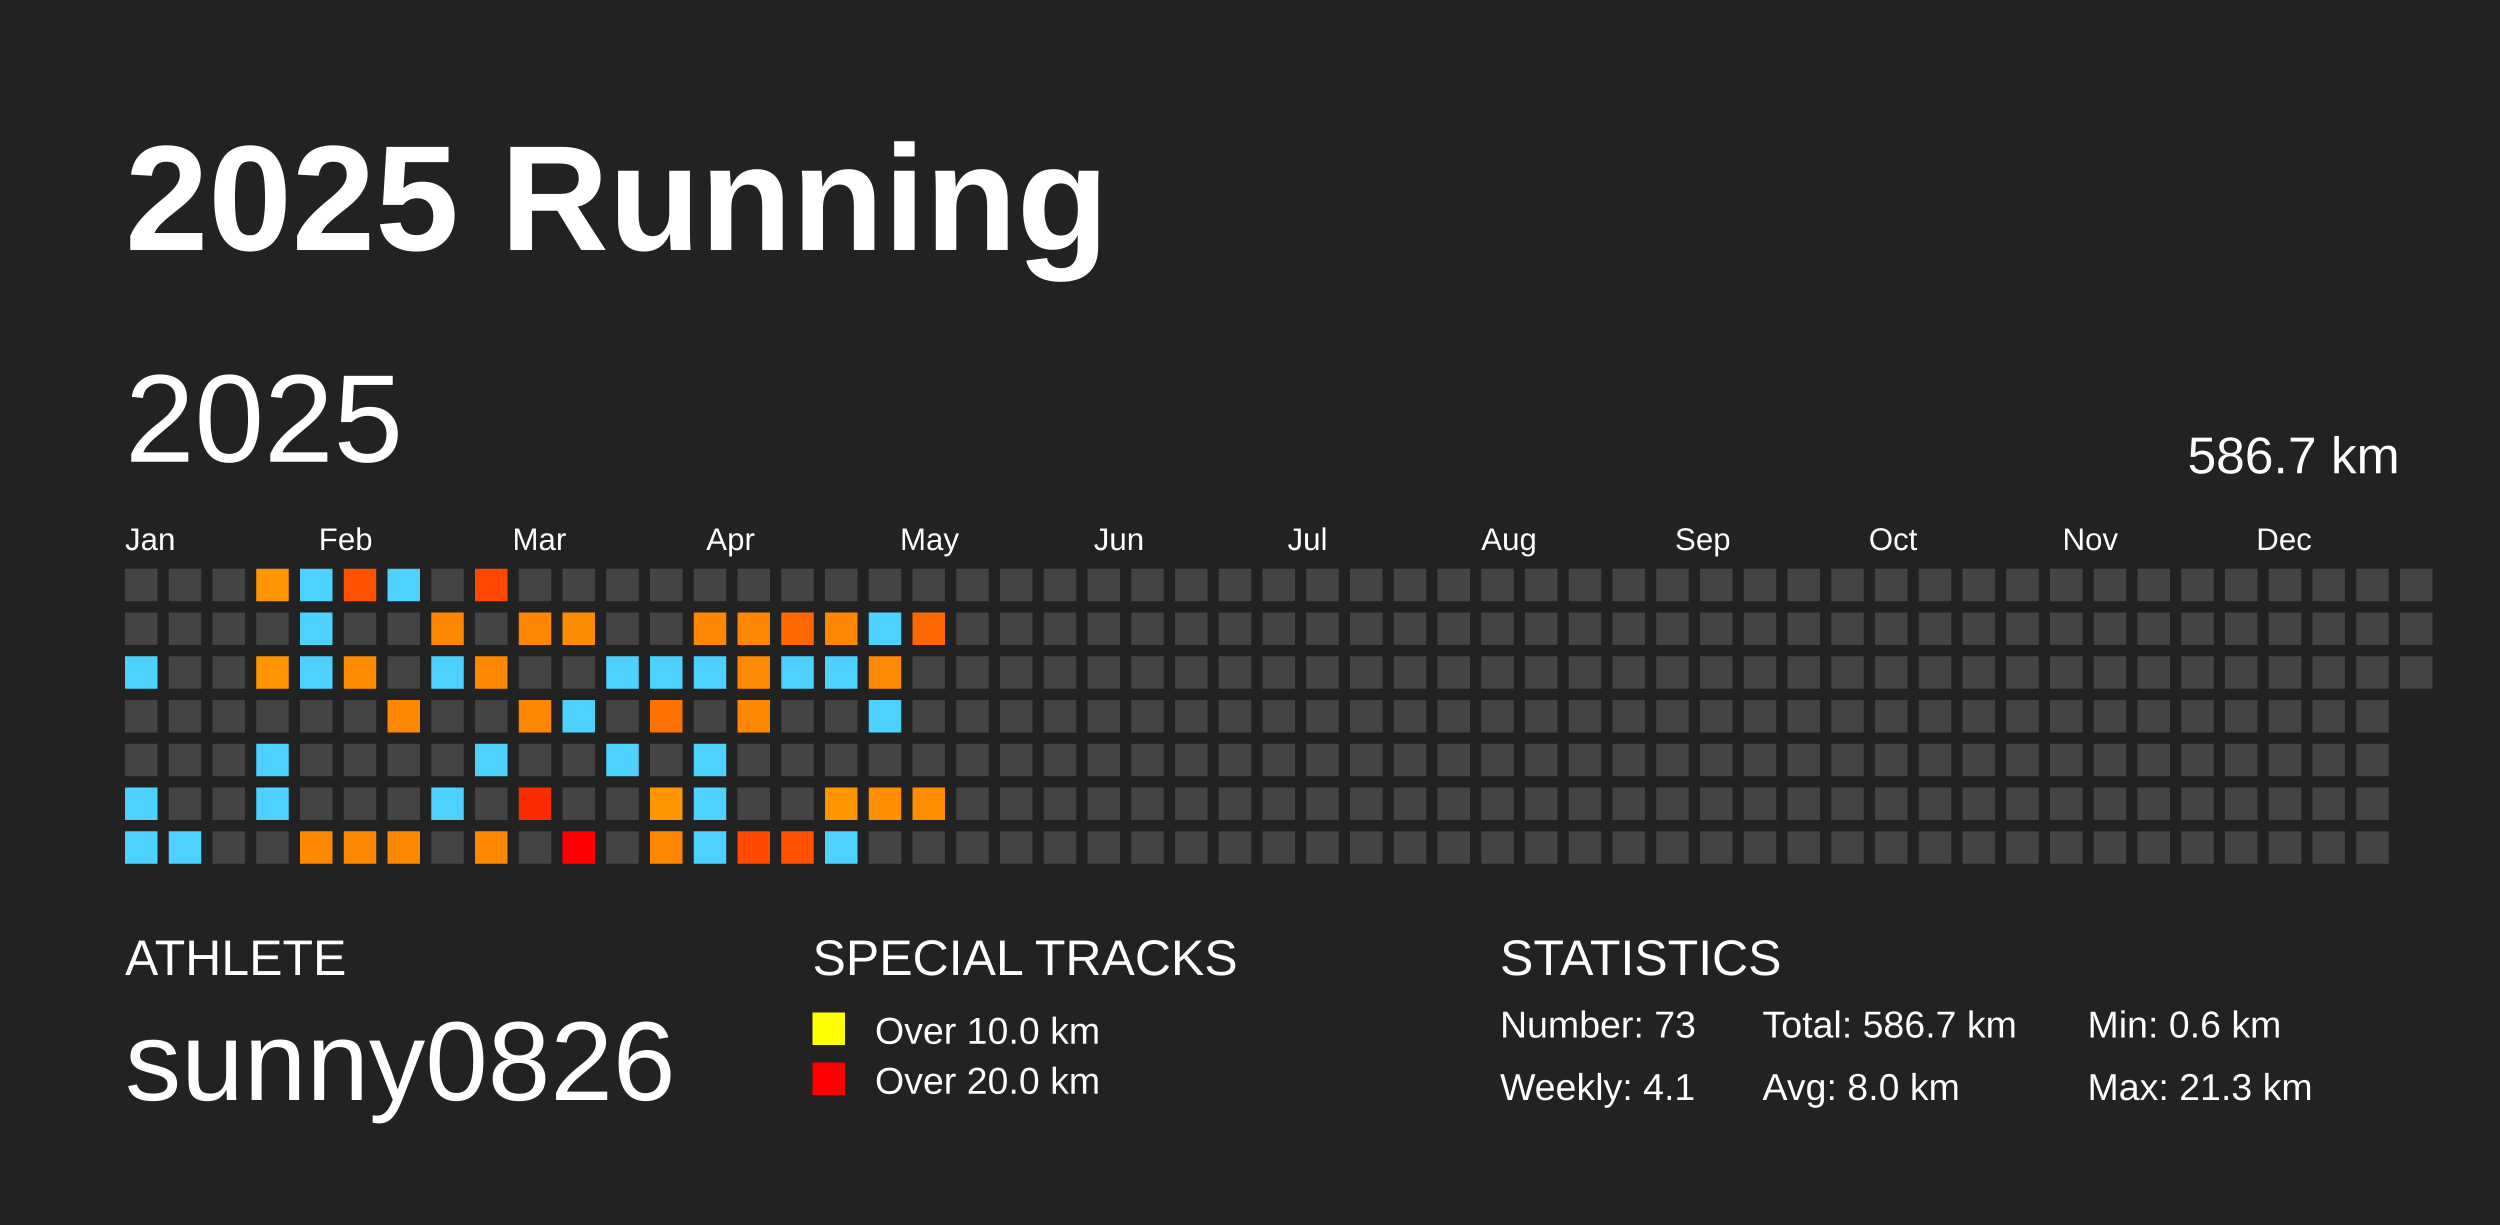
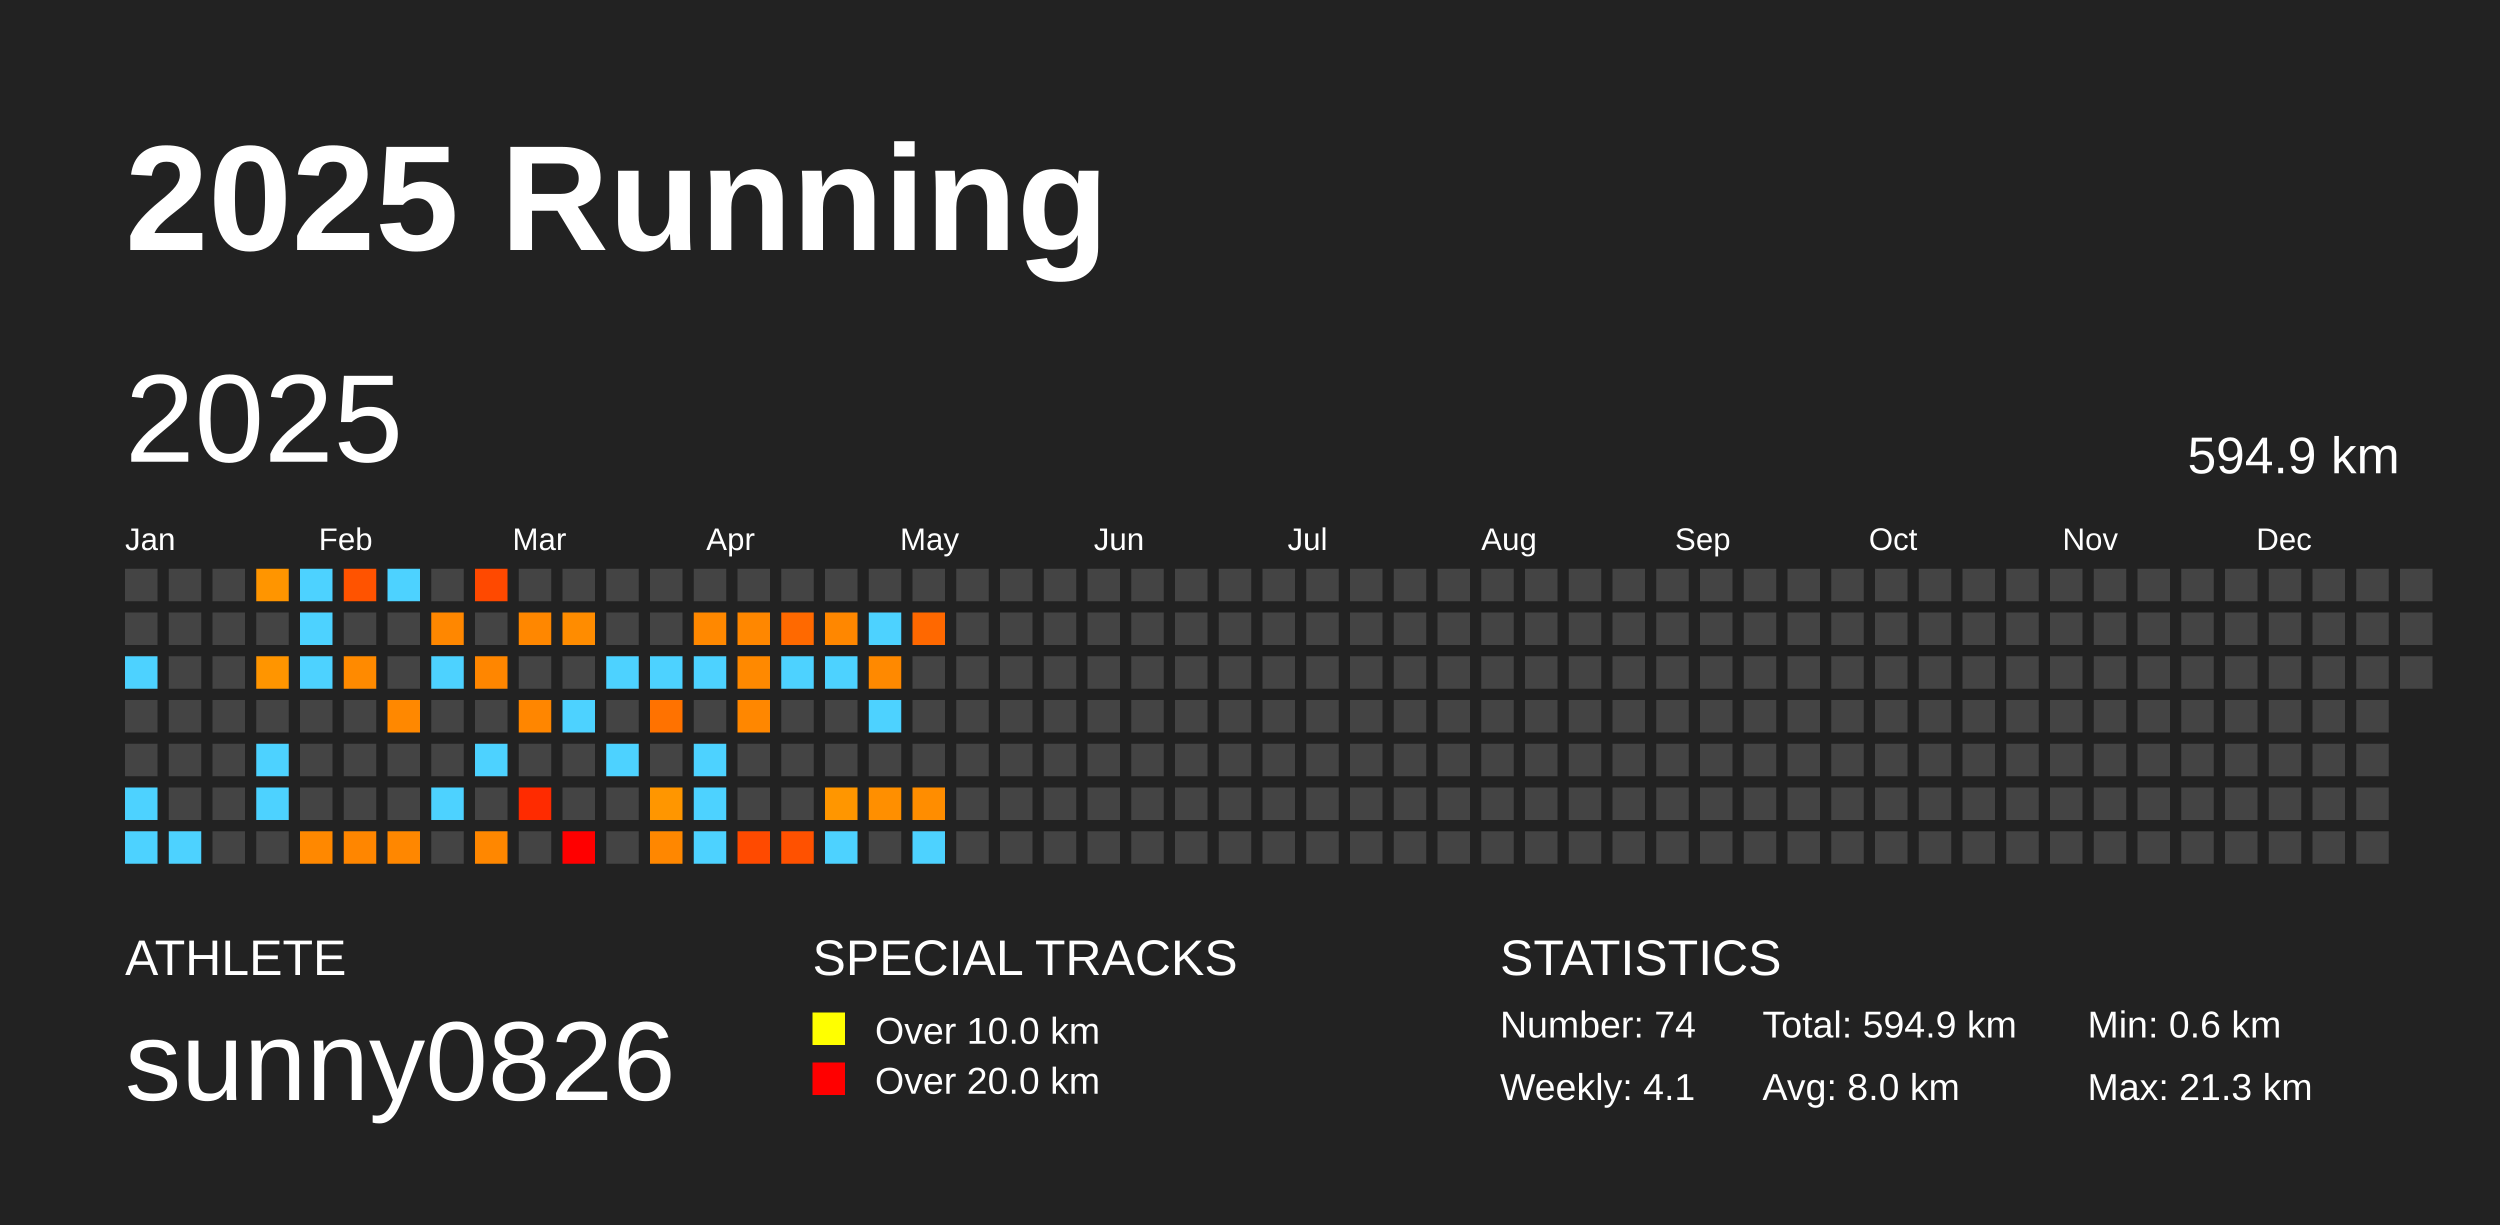
<svg xmlns="http://www.w3.org/2000/svg" baseProfile="full" height="98mm" version="1.1" viewBox="0,0,200,98" width="200mm">
  <defs />
  <rect fill="#222222" height="98" width="200" x="0" y="0" />
  <text fill="#FFFFFF" style="font-size:12px; font-family:Arial; font-weight:bold;" x="10" y="20">2025 Running</text>
  <text fill="#FFFFFF" style="font-size:4px; font-family:Arial" x="10" y="78">ATHLETE</text>
  <text fill="#FFFFFF" style="font-size:9px; font-family:Arial" x="10" y="88">sunny0826</text>
  <text fill="#FFFFFF" style="font-size:4px; font-family:Arial" x="65" y="78">SPECIAL TRACKS</text>
  <rect fill="yellow" height="2.6" width="2.6" x="65" y="81" />
  <text fill="#FFFFFF" style="font-size:3px; font-family:Arial" x="70" y="83.5">Over 10.0 km</text>
  <rect fill="red" height="2.6" width="2.6" x="65" y="85" />
  <text fill="#FFFFFF" style="font-size:3px; font-family:Arial" x="70" y="87.5">Over 20.0 km</text>
  <text fill="#FFFFFF" style="font-size:4px; font-family:Arial" x="120" y="78">STATISTICS</text>
-   <text fill="#FFFFFF" style="font-size:3px; font-family:Arial" x="120" y="83">Number: 73</text>
+   <text fill="#FFFFFF" style="font-size:3px; font-family:Arial" x="120" y="83">Number: 74</text>
  <text fill="#FFFFFF" style="font-size:3px; font-family:Arial" x="120" y="88">Weekly: 4.1</text>
-   <text fill="#FFFFFF" style="font-size:3px; font-family:Arial" x="141" y="83">Total: 586.7 km</text>
+   <text fill="#FFFFFF" style="font-size:3px; font-family:Arial" x="141" y="83">Total: 594.9 km</text>
  <text fill="#FFFFFF" style="font-size:3px; font-family:Arial" x="141" y="88">Avg: 8.0 km</text>
  <text fill="#FFFFFF" style="font-size:3px; font-family:Arial" x="167" y="83">Min: 0.6 km</text>
  <text fill="#FFFFFF" style="font-size:3px; font-family:Arial" x="167" y="88">Max: 21.3 km</text>
  <text dominant-baseline="hanging" fill="#FFFFFF" style="font-size:10.0px; font-family:Arial;" x="10" y="30">2025</text>
-   <text dominant-baseline="hanging" fill="#FFFFFF" style="font-size:4.125px; font-family:Arial;" x="175" y="35">586.7 km</text>
+   <text dominant-baseline="hanging" fill="#FFFFFF" style="font-size:4.125px; font-family:Arial;" x="175" y="35">594.9 km</text>
  <text fill="#FFFFFF" style="font-size:2.5px; font-family:Arial" x="10.0" y="44">Jan</text>
  <text fill="#FFFFFF" style="font-size:2.5px; font-family:Arial" x="25.5" y="44">Feb</text>
  <text fill="#FFFFFF" style="font-size:2.5px; font-family:Arial" x="41.0" y="44">Mar</text>
  <text fill="#FFFFFF" style="font-size:2.5px; font-family:Arial" x="56.5" y="44">Apr</text>
  <text fill="#FFFFFF" style="font-size:2.5px; font-family:Arial" x="72.0" y="44">May</text>
  <text fill="#FFFFFF" style="font-size:2.5px; font-family:Arial" x="87.5" y="44">Jun</text>
  <text fill="#FFFFFF" style="font-size:2.5px; font-family:Arial" x="103.0" y="44">Jul</text>
  <text fill="#FFFFFF" style="font-size:2.5px; font-family:Arial" x="118.5" y="44">Aug</text>
  <text fill="#FFFFFF" style="font-size:2.5px; font-family:Arial" x="134.0" y="44">Sep</text>
  <text fill="#FFFFFF" style="font-size:2.5px; font-family:Arial" x="149.5" y="44">Oct</text>
  <text fill="#FFFFFF" style="font-size:2.5px; font-family:Arial" x="165.0" y="44">Nov</text>
  <text fill="#FFFFFF" style="font-size:2.5px; font-family:Arial" x="180.5" y="44">Dec</text>
  <rect fill="#444444" height="2.6" width="2.6" x="10.0" y="45.5" />
  <rect fill="#444444" height="2.6" width="2.6" x="10.0" y="49.0" />
  <rect fill="#4dd2ff" height="2.6" width="2.6" x="10.0" y="52.5" />
  <rect fill="#444444" height="2.6" width="2.6" x="10.0" y="56.0" />
  <rect fill="#444444" height="2.6" width="2.6" x="10.0" y="59.5" />
  <rect fill="#4dd2ff" height="2.6" width="2.6" x="10.0" y="63.0" />
  <rect fill="#4dd2ff" height="2.6" width="2.6" x="10.0" y="66.5" />
  <rect fill="#444444" height="2.6" width="2.6" x="13.5" y="45.5" />
  <rect fill="#444444" height="2.6" width="2.6" x="13.5" y="49.0" />
  <rect fill="#444444" height="2.6" width="2.6" x="13.5" y="52.5" />
  <rect fill="#444444" height="2.6" width="2.6" x="13.5" y="56.0" />
  <rect fill="#444444" height="2.6" width="2.6" x="13.5" y="59.5" />
  <rect fill="#444444" height="2.6" width="2.6" x="13.5" y="63.0" />
  <rect fill="#4dd2ff" height="2.6" width="2.6" x="13.5" y="66.5" />
  <rect fill="#444444" height="2.6" width="2.6" x="17.0" y="45.5" />
  <rect fill="#444444" height="2.6" width="2.6" x="17.0" y="49.0" />
  <rect fill="#444444" height="2.6" width="2.6" x="17.0" y="52.5" />
  <rect fill="#444444" height="2.6" width="2.6" x="17.0" y="56.0" />
  <rect fill="#444444" height="2.6" width="2.6" x="17.0" y="59.5" />
  <rect fill="#444444" height="2.6" width="2.6" x="17.0" y="63.0" />
  <rect fill="#444444" height="2.6" width="2.6" x="17.0" y="66.5" />
  <rect fill="#ff9500" height="2.6" width="2.6" x="20.5" y="45.5" />
  <rect fill="#444444" height="2.6" width="2.6" x="20.5" y="49.0" />
  <rect fill="#ff9500" height="2.6" width="2.6" x="20.5" y="52.5" />
  <rect fill="#444444" height="2.6" width="2.6" x="20.5" y="56.0" />
  <rect fill="#4dd2ff" height="2.6" width="2.6" x="20.5" y="59.5" />
  <rect fill="#4dd2ff" height="2.6" width="2.6" x="20.5" y="63.0" />
  <rect fill="#444444" height="2.6" width="2.6" x="20.5" y="66.5" />
  <rect fill="#4dd2ff" height="2.6" width="2.6" x="24.0" y="45.5" />
  <rect fill="#4dd2ff" height="2.6" width="2.6" x="24.0" y="49.0" />
  <rect fill="#4dd2ff" height="2.6" width="2.6" x="24.0" y="52.5" />
  <rect fill="#444444" height="2.6" width="2.6" x="24.0" y="56.0" />
  <rect fill="#444444" height="2.6" width="2.6" x="24.0" y="59.5" />
  <rect fill="#444444" height="2.6" width="2.6" x="24.0" y="63.0" />
  <rect fill="#ff8800" height="2.6" width="2.6" x="24.0" y="66.5" />
  <rect fill="#ff5300" height="2.6" width="2.6" x="27.5" y="45.5" />
  <rect fill="#444444" height="2.6" width="2.6" x="27.5" y="49.0" />
  <rect fill="#ff8a00" height="2.6" width="2.6" x="27.5" y="52.5" />
  <rect fill="#444444" height="2.6" width="2.6" x="27.5" y="56.0" />
  <rect fill="#444444" height="2.6" width="2.6" x="27.5" y="59.5" />
  <rect fill="#444444" height="2.6" width="2.6" x="27.5" y="63.0" />
  <rect fill="#ff8600" height="2.6" width="2.6" x="27.5" y="66.5" />
  <rect fill="#4dd2ff" height="2.6" width="2.6" x="31.0" y="45.5" />
  <rect fill="#444444" height="2.6" width="2.6" x="31.0" y="49.0" />
  <rect fill="#444444" height="2.6" width="2.6" x="31.0" y="52.5" />
  <rect fill="#ff8800" height="2.6" width="2.6" x="31.0" y="56.0" />
  <rect fill="#444444" height="2.6" width="2.6" x="31.0" y="59.5" />
  <rect fill="#444444" height="2.6" width="2.6" x="31.0" y="63.0" />
  <rect fill="#ff8700" height="2.6" width="2.6" x="31.0" y="66.5" />
  <rect fill="#444444" height="2.6" width="2.6" x="34.5" y="45.5" />
  <rect fill="#ff8700" height="2.6" width="2.6" x="34.5" y="49.0" />
  <rect fill="#4dd2ff" height="2.6" width="2.6" x="34.5" y="52.5" />
  <rect fill="#444444" height="2.6" width="2.6" x="34.5" y="56.0" />
  <rect fill="#444444" height="2.6" width="2.6" x="34.5" y="59.5" />
  <rect fill="#4dd2ff" height="2.6" width="2.6" x="34.5" y="63.0" />
  <rect fill="#444444" height="2.6" width="2.6" x="34.5" y="66.5" />
  <rect fill="#ff4900" height="2.6" width="2.6" x="38.0" y="45.5" />
  <rect fill="#444444" height="2.6" width="2.6" x="38.0" y="49.0" />
  <rect fill="#ff8600" height="2.6" width="2.6" x="38.0" y="52.5" />
  <rect fill="#444444" height="2.6" width="2.6" x="38.0" y="56.0" />
  <rect fill="#4dd2ff" height="2.6" width="2.6" x="38.0" y="59.5" />
  <rect fill="#444444" height="2.6" width="2.6" x="38.0" y="63.0" />
  <rect fill="#ff8700" height="2.6" width="2.6" x="38.0" y="66.5" />
  <rect fill="#444444" height="2.6" width="2.6" x="41.5" y="45.5" />
  <rect fill="#ff8700" height="2.6" width="2.6" x="41.5" y="49.0" />
  <rect fill="#444444" height="2.6" width="2.6" x="41.5" y="52.5" />
  <rect fill="#ff8600" height="2.6" width="2.6" x="41.5" y="56.0" />
  <rect fill="#444444" height="2.6" width="2.6" x="41.5" y="59.5" />
  <rect fill="#ff2b00" height="2.6" width="2.6" x="41.5" y="63.0" />
  <rect fill="#444444" height="2.6" width="2.6" x="41.5" y="66.5" />
  <rect fill="#444444" height="2.6" width="2.6" x="45.0" y="45.5" />
  <rect fill="#ff8c00" height="2.6" width="2.6" x="45.0" y="49.0" />
  <rect fill="#444444" height="2.6" width="2.6" x="45.0" y="52.5" />
  <rect fill="#4dd2ff" height="2.6" width="2.6" x="45.0" y="56.0" />
  <rect fill="#444444" height="2.6" width="2.6" x="45.0" y="59.5" />
  <rect fill="#444444" height="2.6" width="2.6" x="45.0" y="63.0" />
  <rect fill="red" height="2.6" width="2.6" x="45.0" y="66.5" />
  <rect fill="#444444" height="2.6" width="2.6" x="48.5" y="45.5" />
  <rect fill="#444444" height="2.6" width="2.6" x="48.5" y="49.0" />
  <rect fill="#4dd2ff" height="2.6" width="2.6" x="48.5" y="52.5" />
  <rect fill="#444444" height="2.6" width="2.6" x="48.5" y="56.0" />
  <rect fill="#4dd2ff" height="2.6" width="2.6" x="48.5" y="59.5" />
  <rect fill="#444444" height="2.6" width="2.6" x="48.5" y="63.0" />
  <rect fill="#444444" height="2.6" width="2.6" x="48.5" y="66.5" />
  <rect fill="#444444" height="2.6" width="2.6" x="52.0" y="45.5" />
  <rect fill="#444444" height="2.6" width="2.6" x="52.0" y="49.0" />
  <rect fill="#4dd2ff" height="2.6" width="2.6" x="52.0" y="52.5" />
  <rect fill="#ff7200" height="2.6" width="2.6" x="52.0" y="56.0" />
  <rect fill="#444444" height="2.6" width="2.6" x="52.0" y="59.5" />
  <rect fill="#ff9600" height="2.6" width="2.6" x="52.0" y="63.0" />
  <rect fill="#ff8700" height="2.6" width="2.6" x="52.0" y="66.5" />
  <rect fill="#444444" height="2.6" width="2.6" x="55.5" y="45.5" />
  <rect fill="#ff8800" height="2.6" width="2.6" x="55.5" y="49.0" />
  <rect fill="#4dd2ff" height="2.6" width="2.6" x="55.5" y="52.5" />
  <rect fill="#444444" height="2.6" width="2.6" x="55.5" y="56.0" />
  <rect fill="#4dd2ff" height="2.6" width="2.6" x="55.5" y="59.5" />
  <rect fill="#4dd2ff" height="2.6" width="2.6" x="55.5" y="63.0" />
  <rect fill="#4dd2ff" height="2.6" width="2.6" x="55.5" y="66.5" />
  <rect fill="#444444" height="2.6" width="2.6" x="59.0" y="45.5" />
  <rect fill="#ff8700" height="2.6" width="2.6" x="59.0" y="49.0" />
  <rect fill="#ff8900" height="2.6" width="2.6" x="59.0" y="52.5" />
  <rect fill="#ff8700" height="2.6" width="2.6" x="59.0" y="56.0" />
  <rect fill="#444444" height="2.6" width="2.6" x="59.0" y="59.5" />
  <rect fill="#444444" height="2.6" width="2.6" x="59.0" y="63.0" />
  <rect fill="#ff4a00" height="2.6" width="2.6" x="59.0" y="66.5" />
  <rect fill="#444444" height="2.6" width="2.6" x="62.5" y="45.5" />
  <rect fill="#ff6900" height="2.6" width="2.6" x="62.5" y="49.0" />
  <rect fill="#4dd2ff" height="2.6" width="2.6" x="62.5" y="52.5" />
  <rect fill="#444444" height="2.6" width="2.6" x="62.5" y="56.0" />
  <rect fill="#444444" height="2.6" width="2.6" x="62.5" y="59.5" />
  <rect fill="#444444" height="2.6" width="2.6" x="62.5" y="63.0" />
  <rect fill="#ff5100" height="2.6" width="2.6" x="62.5" y="66.5" />
  <rect fill="#444444" height="2.6" width="2.6" x="66.0" y="45.5" />
  <rect fill="#ff8700" height="2.6" width="2.6" x="66.0" y="49.0" />
  <rect fill="#4dd2ff" height="2.6" width="2.6" x="66.0" y="52.5" />
  <rect fill="#444444" height="2.6" width="2.6" x="66.0" y="56.0" />
  <rect fill="#444444" height="2.6" width="2.6" x="66.0" y="59.5" />
  <rect fill="#ff9600" height="2.6" width="2.6" x="66.0" y="63.0" />
  <rect fill="#4dd2ff" height="2.6" width="2.6" x="66.0" y="66.5" />
  <rect fill="#444444" height="2.6" width="2.6" x="69.5" y="45.5" />
  <rect fill="#4dd2ff" height="2.6" width="2.6" x="69.5" y="49.0" />
  <rect fill="#ff8900" height="2.6" width="2.6" x="69.5" y="52.5" />
  <rect fill="#4dd2ff" height="2.6" width="2.6" x="69.5" y="56.0" />
  <rect fill="#444444" height="2.6" width="2.6" x="69.5" y="59.5" />
  <rect fill="#ff8f00" height="2.6" width="2.6" x="69.5" y="63.0" />
  <rect fill="#444444" height="2.6" width="2.6" x="69.5" y="66.5" />
  <rect fill="#444444" height="2.6" width="2.6" x="73.0" y="45.5" />
  <rect fill="#ff6800" height="2.6" width="2.6" x="73.0" y="49.0" />
  <rect fill="#444444" height="2.6" width="2.6" x="73.0" y="52.5" />
  <rect fill="#444444" height="2.6" width="2.6" x="73.0" y="56.0" />
  <rect fill="#444444" height="2.6" width="2.6" x="73.0" y="59.5" />
  <rect fill="#ff8d00" height="2.6" width="2.6" x="73.0" y="63.0" />
-   <rect fill="#444444" height="2.6" width="2.6" x="73.0" y="66.5" />
+   <rect fill="#4dd2ff" height="2.6" width="2.6" x="73.0" y="66.5" />
  <rect fill="#444444" height="2.6" width="2.6" x="76.5" y="45.5" />
  <rect fill="#444444" height="2.6" width="2.6" x="76.5" y="49.0" />
  <rect fill="#444444" height="2.6" width="2.6" x="76.5" y="52.5" />
  <rect fill="#444444" height="2.6" width="2.6" x="76.5" y="56.0" />
  <rect fill="#444444" height="2.6" width="2.6" x="76.5" y="59.5" />
  <rect fill="#444444" height="2.6" width="2.6" x="76.5" y="63.0" />
  <rect fill="#444444" height="2.6" width="2.6" x="76.5" y="66.5" />
  <rect fill="#444444" height="2.6" width="2.6" x="80.0" y="45.5" />
  <rect fill="#444444" height="2.6" width="2.6" x="80.0" y="49.0" />
  <rect fill="#444444" height="2.6" width="2.6" x="80.0" y="52.5" />
  <rect fill="#444444" height="2.6" width="2.6" x="80.0" y="56.0" />
  <rect fill="#444444" height="2.6" width="2.6" x="80.0" y="59.5" />
  <rect fill="#444444" height="2.6" width="2.6" x="80.0" y="63.0" />
  <rect fill="#444444" height="2.6" width="2.6" x="80.0" y="66.5" />
  <rect fill="#444444" height="2.6" width="2.6" x="83.5" y="45.5" />
  <rect fill="#444444" height="2.6" width="2.6" x="83.5" y="49.0" />
  <rect fill="#444444" height="2.6" width="2.6" x="83.5" y="52.5" />
  <rect fill="#444444" height="2.6" width="2.6" x="83.5" y="56.0" />
  <rect fill="#444444" height="2.6" width="2.6" x="83.5" y="59.5" />
  <rect fill="#444444" height="2.6" width="2.6" x="83.5" y="63.0" />
  <rect fill="#444444" height="2.6" width="2.6" x="83.5" y="66.5" />
  <rect fill="#444444" height="2.6" width="2.6" x="87.0" y="45.5" />
  <rect fill="#444444" height="2.6" width="2.6" x="87.0" y="49.0" />
  <rect fill="#444444" height="2.6" width="2.6" x="87.0" y="52.5" />
  <rect fill="#444444" height="2.6" width="2.6" x="87.0" y="56.0" />
  <rect fill="#444444" height="2.6" width="2.6" x="87.0" y="59.5" />
  <rect fill="#444444" height="2.6" width="2.6" x="87.0" y="63.0" />
  <rect fill="#444444" height="2.6" width="2.6" x="87.0" y="66.5" />
  <rect fill="#444444" height="2.6" width="2.6" x="90.5" y="45.5" />
  <rect fill="#444444" height="2.6" width="2.6" x="90.5" y="49.0" />
  <rect fill="#444444" height="2.6" width="2.6" x="90.5" y="52.5" />
  <rect fill="#444444" height="2.6" width="2.6" x="90.5" y="56.0" />
  <rect fill="#444444" height="2.6" width="2.6" x="90.5" y="59.5" />
  <rect fill="#444444" height="2.6" width="2.6" x="90.5" y="63.0" />
  <rect fill="#444444" height="2.6" width="2.6" x="90.5" y="66.5" />
  <rect fill="#444444" height="2.6" width="2.6" x="94.0" y="45.5" />
  <rect fill="#444444" height="2.6" width="2.6" x="94.0" y="49.0" />
  <rect fill="#444444" height="2.6" width="2.6" x="94.0" y="52.5" />
  <rect fill="#444444" height="2.6" width="2.6" x="94.0" y="56.0" />
  <rect fill="#444444" height="2.6" width="2.6" x="94.0" y="59.5" />
  <rect fill="#444444" height="2.6" width="2.6" x="94.0" y="63.0" />
  <rect fill="#444444" height="2.6" width="2.6" x="94.0" y="66.5" />
  <rect fill="#444444" height="2.6" width="2.6" x="97.5" y="45.5" />
  <rect fill="#444444" height="2.6" width="2.6" x="97.5" y="49.0" />
  <rect fill="#444444" height="2.6" width="2.6" x="97.5" y="52.5" />
  <rect fill="#444444" height="2.6" width="2.6" x="97.5" y="56.0" />
  <rect fill="#444444" height="2.6" width="2.6" x="97.5" y="59.5" />
  <rect fill="#444444" height="2.6" width="2.6" x="97.5" y="63.0" />
  <rect fill="#444444" height="2.6" width="2.6" x="97.5" y="66.5" />
  <rect fill="#444444" height="2.6" width="2.6" x="101.0" y="45.5" />
  <rect fill="#444444" height="2.6" width="2.6" x="101.0" y="49.0" />
  <rect fill="#444444" height="2.6" width="2.6" x="101.0" y="52.5" />
  <rect fill="#444444" height="2.6" width="2.6" x="101.0" y="56.0" />
  <rect fill="#444444" height="2.6" width="2.6" x="101.0" y="59.5" />
  <rect fill="#444444" height="2.6" width="2.6" x="101.0" y="63.0" />
  <rect fill="#444444" height="2.6" width="2.6" x="101.0" y="66.5" />
  <rect fill="#444444" height="2.6" width="2.6" x="104.5" y="45.5" />
  <rect fill="#444444" height="2.6" width="2.6" x="104.5" y="49.0" />
  <rect fill="#444444" height="2.6" width="2.6" x="104.5" y="52.5" />
  <rect fill="#444444" height="2.6" width="2.6" x="104.5" y="56.0" />
  <rect fill="#444444" height="2.6" width="2.6" x="104.5" y="59.5" />
  <rect fill="#444444" height="2.6" width="2.6" x="104.5" y="63.0" />
  <rect fill="#444444" height="2.6" width="2.6" x="104.5" y="66.5" />
  <rect fill="#444444" height="2.6" width="2.6" x="108.0" y="45.5" />
  <rect fill="#444444" height="2.6" width="2.6" x="108.0" y="49.0" />
  <rect fill="#444444" height="2.6" width="2.6" x="108.0" y="52.5" />
  <rect fill="#444444" height="2.6" width="2.6" x="108.0" y="56.0" />
  <rect fill="#444444" height="2.6" width="2.6" x="108.0" y="59.5" />
  <rect fill="#444444" height="2.6" width="2.6" x="108.0" y="63.0" />
  <rect fill="#444444" height="2.6" width="2.6" x="108.0" y="66.5" />
  <rect fill="#444444" height="2.6" width="2.6" x="111.5" y="45.5" />
  <rect fill="#444444" height="2.6" width="2.6" x="111.5" y="49.0" />
  <rect fill="#444444" height="2.6" width="2.6" x="111.5" y="52.5" />
  <rect fill="#444444" height="2.6" width="2.6" x="111.5" y="56.0" />
  <rect fill="#444444" height="2.6" width="2.6" x="111.5" y="59.5" />
  <rect fill="#444444" height="2.6" width="2.6" x="111.5" y="63.0" />
  <rect fill="#444444" height="2.6" width="2.6" x="111.5" y="66.5" />
  <rect fill="#444444" height="2.6" width="2.6" x="115.0" y="45.5" />
  <rect fill="#444444" height="2.6" width="2.6" x="115.0" y="49.0" />
  <rect fill="#444444" height="2.6" width="2.6" x="115.0" y="52.5" />
  <rect fill="#444444" height="2.6" width="2.6" x="115.0" y="56.0" />
  <rect fill="#444444" height="2.6" width="2.6" x="115.0" y="59.5" />
  <rect fill="#444444" height="2.6" width="2.6" x="115.0" y="63.0" />
  <rect fill="#444444" height="2.6" width="2.6" x="115.0" y="66.5" />
  <rect fill="#444444" height="2.6" width="2.6" x="118.5" y="45.5" />
  <rect fill="#444444" height="2.6" width="2.6" x="118.5" y="49.0" />
  <rect fill="#444444" height="2.6" width="2.6" x="118.5" y="52.5" />
  <rect fill="#444444" height="2.6" width="2.6" x="118.5" y="56.0" />
  <rect fill="#444444" height="2.6" width="2.6" x="118.5" y="59.5" />
  <rect fill="#444444" height="2.6" width="2.6" x="118.5" y="63.0" />
  <rect fill="#444444" height="2.6" width="2.6" x="118.5" y="66.5" />
  <rect fill="#444444" height="2.6" width="2.6" x="122.0" y="45.5" />
  <rect fill="#444444" height="2.6" width="2.6" x="122.0" y="49.0" />
  <rect fill="#444444" height="2.6" width="2.6" x="122.0" y="52.5" />
  <rect fill="#444444" height="2.6" width="2.6" x="122.0" y="56.0" />
  <rect fill="#444444" height="2.6" width="2.6" x="122.0" y="59.5" />
  <rect fill="#444444" height="2.6" width="2.6" x="122.0" y="63.0" />
  <rect fill="#444444" height="2.6" width="2.6" x="122.0" y="66.5" />
  <rect fill="#444444" height="2.6" width="2.6" x="125.5" y="45.5" />
  <rect fill="#444444" height="2.6" width="2.6" x="125.5" y="49.0" />
  <rect fill="#444444" height="2.6" width="2.6" x="125.5" y="52.5" />
  <rect fill="#444444" height="2.6" width="2.6" x="125.5" y="56.0" />
  <rect fill="#444444" height="2.6" width="2.6" x="125.5" y="59.5" />
  <rect fill="#444444" height="2.6" width="2.6" x="125.5" y="63.0" />
  <rect fill="#444444" height="2.6" width="2.6" x="125.5" y="66.5" />
  <rect fill="#444444" height="2.6" width="2.6" x="129.0" y="45.5" />
  <rect fill="#444444" height="2.6" width="2.6" x="129.0" y="49.0" />
  <rect fill="#444444" height="2.6" width="2.6" x="129.0" y="52.5" />
  <rect fill="#444444" height="2.6" width="2.6" x="129.0" y="56.0" />
  <rect fill="#444444" height="2.6" width="2.6" x="129.0" y="59.5" />
  <rect fill="#444444" height="2.6" width="2.6" x="129.0" y="63.0" />
  <rect fill="#444444" height="2.6" width="2.6" x="129.0" y="66.5" />
  <rect fill="#444444" height="2.6" width="2.6" x="132.5" y="45.5" />
  <rect fill="#444444" height="2.6" width="2.6" x="132.5" y="49.0" />
  <rect fill="#444444" height="2.6" width="2.6" x="132.5" y="52.5" />
  <rect fill="#444444" height="2.6" width="2.6" x="132.5" y="56.0" />
  <rect fill="#444444" height="2.6" width="2.6" x="132.5" y="59.5" />
  <rect fill="#444444" height="2.6" width="2.6" x="132.5" y="63.0" />
  <rect fill="#444444" height="2.6" width="2.6" x="132.5" y="66.5" />
  <rect fill="#444444" height="2.6" width="2.6" x="136.0" y="45.5" />
  <rect fill="#444444" height="2.6" width="2.6" x="136.0" y="49.0" />
  <rect fill="#444444" height="2.6" width="2.6" x="136.0" y="52.5" />
  <rect fill="#444444" height="2.6" width="2.6" x="136.0" y="56.0" />
  <rect fill="#444444" height="2.6" width="2.6" x="136.0" y="59.5" />
  <rect fill="#444444" height="2.6" width="2.6" x="136.0" y="63.0" />
  <rect fill="#444444" height="2.6" width="2.6" x="136.0" y="66.5" />
  <rect fill="#444444" height="2.6" width="2.6" x="139.5" y="45.5" />
  <rect fill="#444444" height="2.6" width="2.6" x="139.5" y="49.0" />
  <rect fill="#444444" height="2.6" width="2.6" x="139.5" y="52.5" />
  <rect fill="#444444" height="2.6" width="2.6" x="139.5" y="56.0" />
  <rect fill="#444444" height="2.6" width="2.6" x="139.5" y="59.5" />
  <rect fill="#444444" height="2.6" width="2.6" x="139.5" y="63.0" />
  <rect fill="#444444" height="2.6" width="2.6" x="139.5" y="66.5" />
  <rect fill="#444444" height="2.6" width="2.6" x="143.0" y="45.5" />
  <rect fill="#444444" height="2.6" width="2.6" x="143.0" y="49.0" />
  <rect fill="#444444" height="2.6" width="2.6" x="143.0" y="52.5" />
  <rect fill="#444444" height="2.6" width="2.6" x="143.0" y="56.0" />
  <rect fill="#444444" height="2.6" width="2.6" x="143.0" y="59.5" />
  <rect fill="#444444" height="2.6" width="2.6" x="143.0" y="63.0" />
  <rect fill="#444444" height="2.6" width="2.6" x="143.0" y="66.5" />
  <rect fill="#444444" height="2.6" width="2.6" x="146.5" y="45.5" />
  <rect fill="#444444" height="2.6" width="2.6" x="146.5" y="49.0" />
  <rect fill="#444444" height="2.6" width="2.6" x="146.5" y="52.5" />
  <rect fill="#444444" height="2.6" width="2.6" x="146.5" y="56.0" />
  <rect fill="#444444" height="2.6" width="2.6" x="146.5" y="59.5" />
  <rect fill="#444444" height="2.6" width="2.6" x="146.5" y="63.0" />
  <rect fill="#444444" height="2.6" width="2.6" x="146.5" y="66.5" />
  <rect fill="#444444" height="2.6" width="2.6" x="150.0" y="45.5" />
  <rect fill="#444444" height="2.6" width="2.6" x="150.0" y="49.0" />
  <rect fill="#444444" height="2.6" width="2.6" x="150.0" y="52.5" />
  <rect fill="#444444" height="2.6" width="2.6" x="150.0" y="56.0" />
  <rect fill="#444444" height="2.6" width="2.6" x="150.0" y="59.5" />
  <rect fill="#444444" height="2.6" width="2.6" x="150.0" y="63.0" />
  <rect fill="#444444" height="2.6" width="2.6" x="150.0" y="66.5" />
  <rect fill="#444444" height="2.6" width="2.6" x="153.5" y="45.5" />
  <rect fill="#444444" height="2.6" width="2.6" x="153.5" y="49.0" />
  <rect fill="#444444" height="2.6" width="2.6" x="153.5" y="52.5" />
  <rect fill="#444444" height="2.6" width="2.6" x="153.5" y="56.0" />
  <rect fill="#444444" height="2.6" width="2.6" x="153.5" y="59.5" />
  <rect fill="#444444" height="2.6" width="2.6" x="153.5" y="63.0" />
  <rect fill="#444444" height="2.6" width="2.6" x="153.5" y="66.5" />
  <rect fill="#444444" height="2.6" width="2.6" x="157.0" y="45.5" />
  <rect fill="#444444" height="2.6" width="2.6" x="157.0" y="49.0" />
  <rect fill="#444444" height="2.6" width="2.6" x="157.0" y="52.5" />
  <rect fill="#444444" height="2.6" width="2.6" x="157.0" y="56.0" />
  <rect fill="#444444" height="2.6" width="2.6" x="157.0" y="59.5" />
  <rect fill="#444444" height="2.6" width="2.6" x="157.0" y="63.0" />
  <rect fill="#444444" height="2.6" width="2.6" x="157.0" y="66.5" />
  <rect fill="#444444" height="2.6" width="2.6" x="160.5" y="45.5" />
  <rect fill="#444444" height="2.6" width="2.6" x="160.5" y="49.0" />
  <rect fill="#444444" height="2.6" width="2.6" x="160.5" y="52.5" />
  <rect fill="#444444" height="2.6" width="2.6" x="160.5" y="56.0" />
  <rect fill="#444444" height="2.6" width="2.6" x="160.5" y="59.5" />
  <rect fill="#444444" height="2.6" width="2.6" x="160.5" y="63.0" />
  <rect fill="#444444" height="2.6" width="2.6" x="160.5" y="66.5" />
  <rect fill="#444444" height="2.6" width="2.6" x="164.0" y="45.5" />
  <rect fill="#444444" height="2.6" width="2.6" x="164.0" y="49.0" />
  <rect fill="#444444" height="2.6" width="2.6" x="164.0" y="52.5" />
  <rect fill="#444444" height="2.6" width="2.6" x="164.0" y="56.0" />
  <rect fill="#444444" height="2.6" width="2.6" x="164.0" y="59.5" />
  <rect fill="#444444" height="2.6" width="2.6" x="164.0" y="63.0" />
  <rect fill="#444444" height="2.6" width="2.6" x="164.0" y="66.5" />
  <rect fill="#444444" height="2.6" width="2.6" x="167.5" y="45.5" />
  <rect fill="#444444" height="2.6" width="2.6" x="167.5" y="49.0" />
  <rect fill="#444444" height="2.6" width="2.6" x="167.5" y="52.5" />
  <rect fill="#444444" height="2.6" width="2.6" x="167.5" y="56.0" />
  <rect fill="#444444" height="2.6" width="2.6" x="167.5" y="59.5" />
  <rect fill="#444444" height="2.6" width="2.6" x="167.5" y="63.0" />
  <rect fill="#444444" height="2.6" width="2.6" x="167.5" y="66.5" />
  <rect fill="#444444" height="2.6" width="2.6" x="171.0" y="45.5" />
  <rect fill="#444444" height="2.6" width="2.6" x="171.0" y="49.0" />
  <rect fill="#444444" height="2.6" width="2.6" x="171.0" y="52.5" />
  <rect fill="#444444" height="2.6" width="2.6" x="171.0" y="56.0" />
  <rect fill="#444444" height="2.6" width="2.6" x="171.0" y="59.5" />
  <rect fill="#444444" height="2.6" width="2.6" x="171.0" y="63.0" />
  <rect fill="#444444" height="2.6" width="2.6" x="171.0" y="66.5" />
  <rect fill="#444444" height="2.6" width="2.6" x="174.5" y="45.5" />
  <rect fill="#444444" height="2.6" width="2.6" x="174.5" y="49.0" />
  <rect fill="#444444" height="2.6" width="2.6" x="174.5" y="52.5" />
  <rect fill="#444444" height="2.6" width="2.6" x="174.5" y="56.0" />
  <rect fill="#444444" height="2.6" width="2.6" x="174.5" y="59.5" />
  <rect fill="#444444" height="2.6" width="2.6" x="174.5" y="63.0" />
  <rect fill="#444444" height="2.6" width="2.6" x="174.5" y="66.5" />
  <rect fill="#444444" height="2.6" width="2.6" x="178.0" y="45.5" />
  <rect fill="#444444" height="2.6" width="2.6" x="178.0" y="49.0" />
  <rect fill="#444444" height="2.6" width="2.6" x="178.0" y="52.5" />
  <rect fill="#444444" height="2.6" width="2.6" x="178.0" y="56.0" />
  <rect fill="#444444" height="2.6" width="2.6" x="178.0" y="59.5" />
  <rect fill="#444444" height="2.6" width="2.6" x="178.0" y="63.0" />
  <rect fill="#444444" height="2.6" width="2.6" x="178.0" y="66.5" />
  <rect fill="#444444" height="2.6" width="2.6" x="181.5" y="45.5" />
  <rect fill="#444444" height="2.6" width="2.6" x="181.5" y="49.0" />
  <rect fill="#444444" height="2.6" width="2.6" x="181.5" y="52.5" />
  <rect fill="#444444" height="2.6" width="2.6" x="181.5" y="56.0" />
  <rect fill="#444444" height="2.6" width="2.6" x="181.5" y="59.5" />
  <rect fill="#444444" height="2.6" width="2.6" x="181.5" y="63.0" />
  <rect fill="#444444" height="2.6" width="2.6" x="181.5" y="66.5" />
  <rect fill="#444444" height="2.6" width="2.6" x="185.0" y="45.5" />
  <rect fill="#444444" height="2.6" width="2.6" x="185.0" y="49.0" />
  <rect fill="#444444" height="2.6" width="2.6" x="185.0" y="52.5" />
  <rect fill="#444444" height="2.6" width="2.6" x="185.0" y="56.0" />
  <rect fill="#444444" height="2.6" width="2.6" x="185.0" y="59.5" />
  <rect fill="#444444" height="2.6" width="2.6" x="185.0" y="63.0" />
  <rect fill="#444444" height="2.6" width="2.6" x="185.0" y="66.5" />
  <rect fill="#444444" height="2.6" width="2.6" x="188.5" y="45.5" />
  <rect fill="#444444" height="2.6" width="2.6" x="188.5" y="49.0" />
  <rect fill="#444444" height="2.6" width="2.6" x="188.5" y="52.5" />
  <rect fill="#444444" height="2.6" width="2.6" x="188.5" y="56.0" />
  <rect fill="#444444" height="2.6" width="2.6" x="188.5" y="59.5" />
  <rect fill="#444444" height="2.6" width="2.6" x="188.5" y="63.0" />
  <rect fill="#444444" height="2.6" width="2.6" x="188.5" y="66.5" />
  <rect fill="#444444" height="2.6" width="2.6" x="192.0" y="45.5" />
  <rect fill="#444444" height="2.6" width="2.6" x="192.0" y="49.0" />
  <rect fill="#444444" height="2.6" width="2.6" x="192.0" y="52.5" />
</svg>
